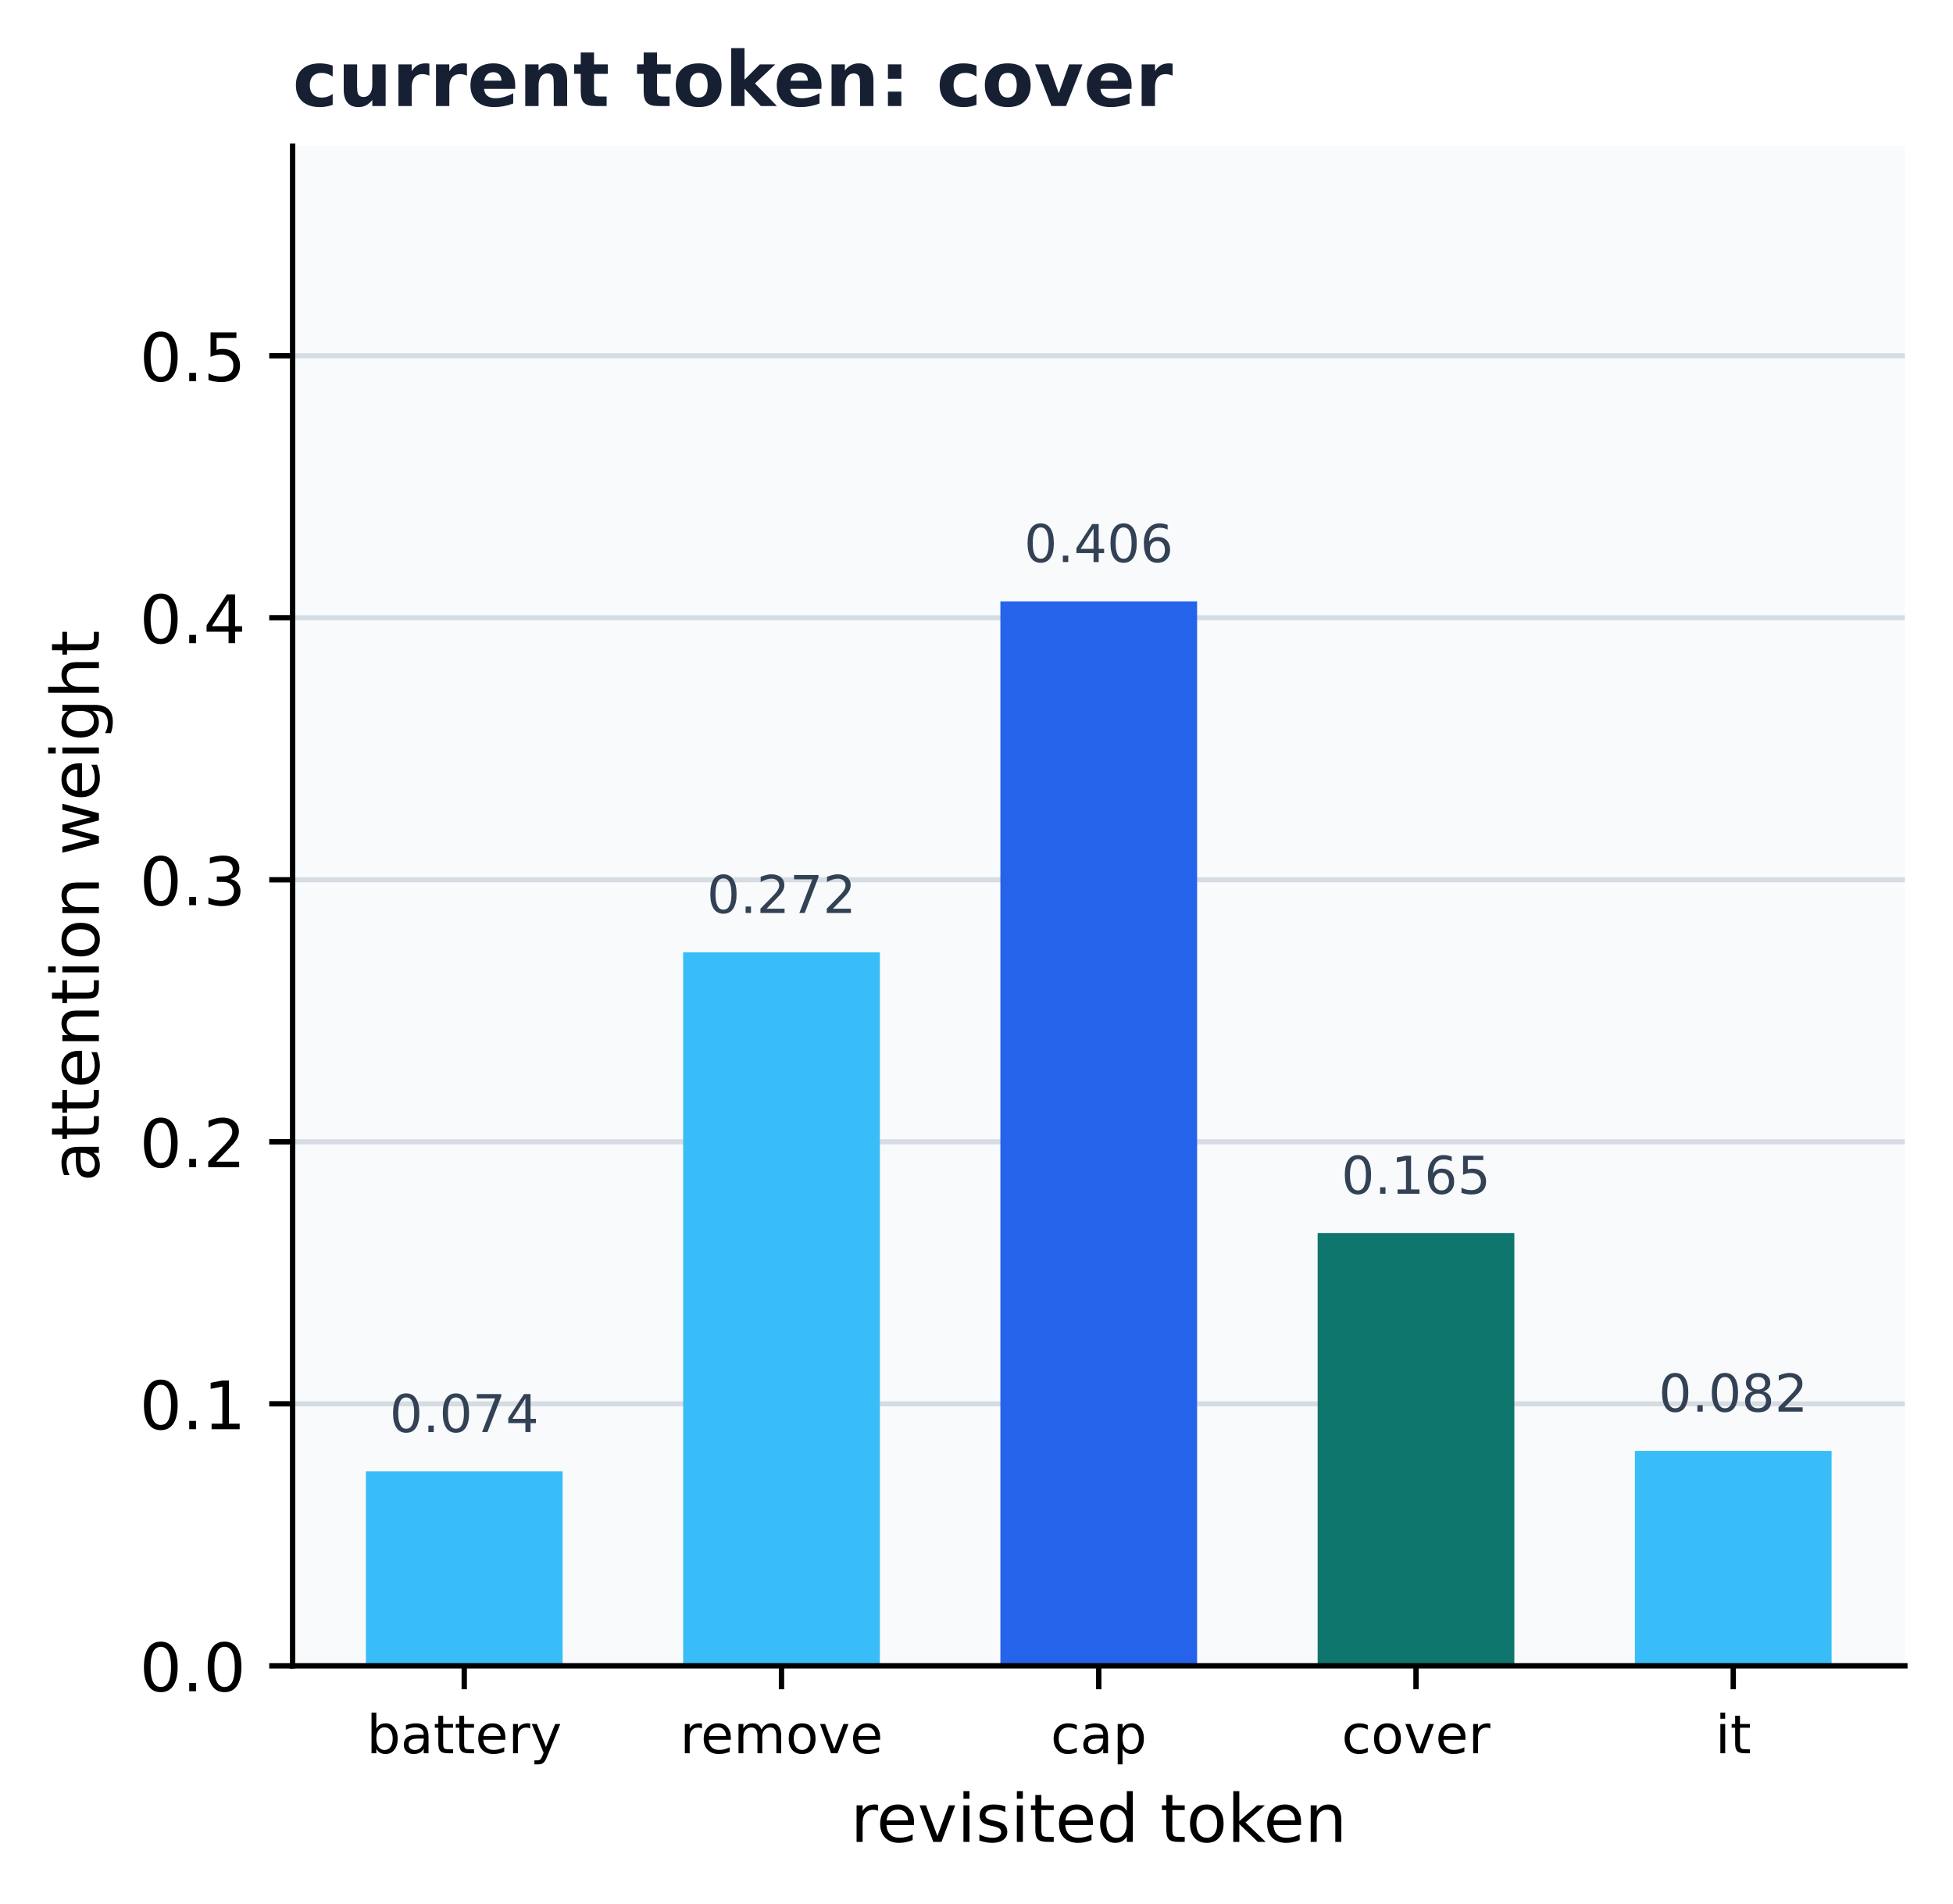
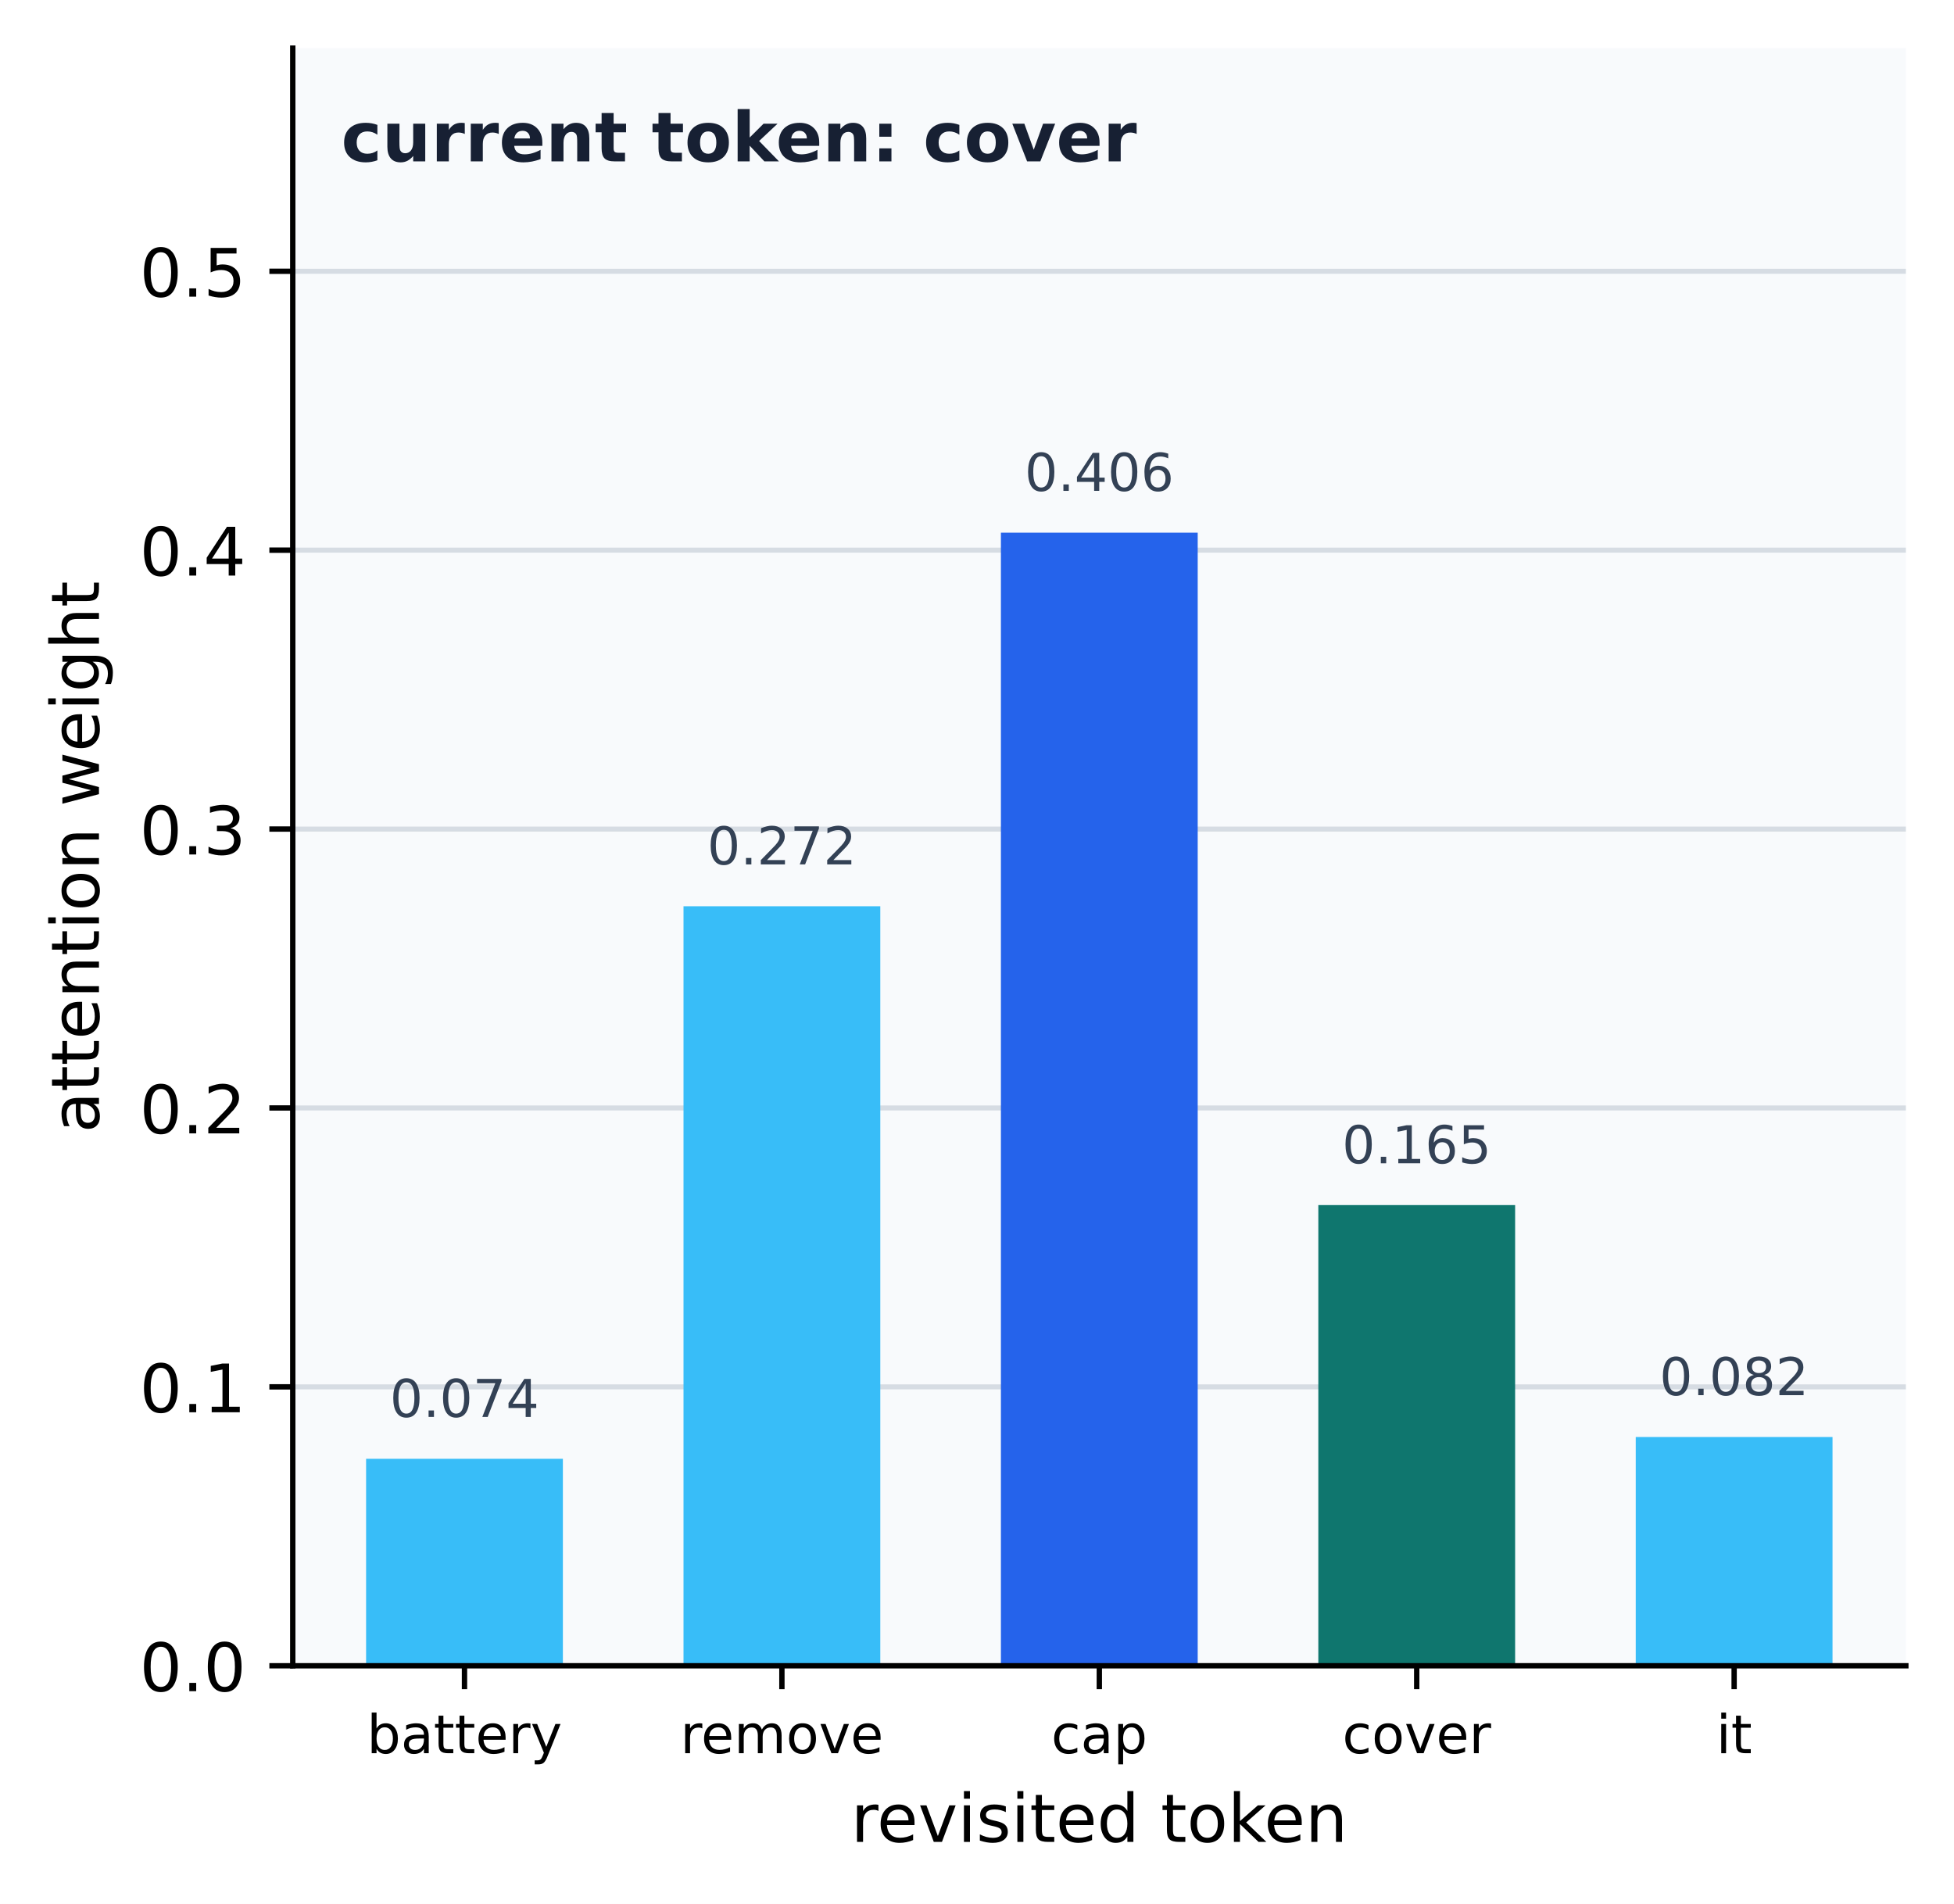
- <svg xmlns="http://www.w3.org/2000/svg" xmlns:xlink="http://www.w3.org/1999/xlink" width="292.206pt" height="284.833pt" viewBox="0 0 292.206 284.833" version="1.1" role="img" aria-labelledby="title desc">
+ <svg xmlns="http://www.w3.org/2000/svg" xmlns:xlink="http://www.w3.org/1999/xlink" width="292.206pt" height="284.721pt" viewBox="0 0 292.206 284.721" version="1.1" role="img" aria-labelledby="title desc">
  <defs>
    <style type="text/css">*{stroke-linejoin: round; stroke-linecap: butt}</style>
  </defs>
  <g id="figure_1">
    <g id="patch_1">
-       <path d="M 0 284.833  L 292.206 284.833  L 292.206 0  L 0 0  z " style="fill: #ffffff" />
+       <path d="M 0 284.721  L 292.206 284.721  L 292.206 0  L 0 0  z " style="fill: #ffffff" />
    </g>
    <g id="axes_1">
      <g id="patch_2">
-         <path d="M 43.781 249.212  L 285.006 249.212  L 285.006 21.862  L 43.781 21.862  z " style="fill: #f8fafc" />
+         <path d="M 43.781 249.1  L 285.006 249.1  L 285.006 7.2  L 43.781 7.2  z " style="fill: #f8fafc" />
      </g>
      <g id="matplotlib.axis_1">
        <g id="xtick_1">
          <g id="line2d_1">
            <defs>
-               <path id="m96b653034f" d="M 0 0  L 0 3.5  " style="stroke: #000000; stroke-width: 0.8" />
+               <path id="m1ac4670a01" d="M 0 0  L 0 3.5  " style="stroke: #000000; stroke-width: 0.8" />
            </defs>
            <g>
-               <use xlink:href="#m96b653034f" x="69.461" y="249.212" style="stroke: #000000; stroke-width: 0.8" />
+               <use xlink:href="#m1ac4670a01" x="69.461" y="249.1" style="stroke: #000000; stroke-width: 0.8" />
            </g>
          </g>
          <g id="text_1">
-             <g transform="translate(54.86065 262.291) scale(0.08 -0.08)">
+             <g transform="translate(54.86065 262.1787) scale(0.08 -0.08)">
              <defs>
                <path id="DejaVuSans-62" d="M 3116 1747  Q 3116 2381 2855 2742  Q 2594 3103 2138 3103  Q 1681 3103 1420 2742  Q 1159 2381 1159 1747  Q 1159 1113 1420 752  Q 1681 391 2138 391  Q 2594 391 2855 752  Q 3116 1113 3116 1747  z M 1159 2969  Q 1341 3281 1617 3432  Q 1894 3584 2278 3584  Q 2916 3584 3314 3078  Q 3713 2572 3713 1747  Q 3713 922 3314 415  Q 2916 -91 2278 -91  Q 1894 -91 1617 61  Q 1341 213 1159 525  L 1159 0  L 581 0  L 581 4863  L 1159 4863  L 1159 2969  z " transform="scale(0.015625)" />
                <path id="DejaVuSans-61" d="M 2194 1759  Q 1497 1759 1228 1600  Q 959 1441 959 1056  Q 959 750 1161 570  Q 1363 391 1709 391  Q 2188 391 2477 730  Q 2766 1069 2766 1631  L 2766 1759  L 2194 1759  z M 3341 1997  L 3341 0  L 2766 0  L 2766 531  Q 2569 213 2275 61  Q 1981 -91 1556 -91  Q 1019 -91 701 211  Q 384 513 384 1019  Q 384 1609 779 1909  Q 1175 2209 1959 2209  L 2766 2209  L 2766 2266  Q 2766 2663 2505 2880  Q 2244 3097 1772 3097  Q 1472 3097 1187 3025  Q 903 2953 641 2809  L 641 3341  Q 956 3463 1253 3523  Q 1550 3584 1831 3584  Q 2591 3584 2966 3190  Q 3341 2797 3341 1997  z " transform="scale(0.015625)" />
                <path id="DejaVuSans-74" d="M 1172 4494  L 1172 3500  L 2356 3500  L 2356 3053  L 1172 3053  L 1172 1153  Q 1172 725 1289 603  Q 1406 481 1766 481  L 2356 481  L 2356 0  L 1766 0  Q 1100 0 847 248  Q 594 497 594 1153  L 594 3053  L 172 3053  L 172 3500  L 594 3500  L 594 4494  L 1172 4494  z " transform="scale(0.015625)" />
                <path id="DejaVuSans-65" d="M 3597 1894  L 3597 1613  L 953 1613  Q 991 1019 1311 708  Q 1631 397 2203 397  Q 2534 397 2845 478  Q 3156 559 3463 722  L 3463 178  Q 3153 47 2828 -22  Q 2503 -91 2169 -91  Q 1331 -91 842 396  Q 353 884 353 1716  Q 353 2575 817 3079  Q 1281 3584 2069 3584  Q 2775 3584 3186 3129  Q 3597 2675 3597 1894  z M 3022 2063  Q 3016 2534 2758 2815  Q 2500 3097 2075 3097  Q 1594 3097 1305 2825  Q 1016 2553 972 2059  L 3022 2063  z " transform="scale(0.015625)" />
                <path id="DejaVuSans-72" d="M 2631 2963  Q 2534 3019 2420 3045  Q 2306 3072 2169 3072  Q 1681 3072 1420 2755  Q 1159 2438 1159 1844  L 1159 0  L 581 0  L 581 3500  L 1159 3500  L 1159 2956  Q 1341 3275 1631 3429  Q 1922 3584 2338 3584  Q 2397 3584 2469 3576  Q 2541 3569 2628 3553  L 2631 2963  z " transform="scale(0.015625)" />
                <path id="DejaVuSans-79" d="M 2059 -325  Q 1816 -950 1584 -1140  Q 1353 -1331 966 -1331  L 506 -1331  L 506 -850  L 844 -850  Q 1081 -850 1212 -737  Q 1344 -625 1503 -206  L 1606 56  L 191 3500  L 800 3500  L 1894 763  L 2988 3500  L 3597 3500  L 2059 -325  z " transform="scale(0.015625)" />
              </defs>
              <use xlink:href="#DejaVuSans-62" />
              <use xlink:href="#DejaVuSans-61" x="63.477" />
              <use xlink:href="#DejaVuSans-74" x="124.756" />
              <use xlink:href="#DejaVuSans-74" x="163.965" />
              <use xlink:href="#DejaVuSans-65" x="203.174" />
              <use xlink:href="#DejaVuSans-72" x="264.697" />
              <use xlink:href="#DejaVuSans-79" x="305.811" />
            </g>
          </g>
        </g>
        <g id="xtick_2">
          <g id="line2d_2">
            <g>
-               <use xlink:href="#m96b653034f" x="116.927" y="249.212" style="stroke: #000000; stroke-width: 0.8" />
+               <use xlink:href="#m1ac4670a01" x="116.927" y="249.1" style="stroke: #000000; stroke-width: 0.8" />
            </g>
          </g>
          <g id="text_2">
-             <g transform="translate(101.7391 262.291) scale(0.08 -0.08)">
+             <g transform="translate(101.7391 262.1787) scale(0.08 -0.08)">
              <defs>
                <path id="DejaVuSans-6d" d="M 3328 2828  Q 3544 3216 3844 3400  Q 4144 3584 4550 3584  Q 5097 3584 5394 3201  Q 5691 2819 5691 2113  L 5691 0  L 5113 0  L 5113 2094  Q 5113 2597 4934 2840  Q 4756 3084 4391 3084  Q 3944 3084 3684 2787  Q 3425 2491 3425 1978  L 3425 0  L 2847 0  L 2847 2094  Q 2847 2600 2669 2842  Q 2491 3084 2119 3084  Q 1678 3084 1418 2786  Q 1159 2488 1159 1978  L 1159 0  L 581 0  L 581 3500  L 1159 3500  L 1159 2956  Q 1356 3278 1631 3431  Q 1906 3584 2284 3584  Q 2666 3584 2933 3390  Q 3200 3197 3328 2828  z " transform="scale(0.015625)" />
                <path id="DejaVuSans-6f" d="M 1959 3097  Q 1497 3097 1228 2736  Q 959 2375 959 1747  Q 959 1119 1226 758  Q 1494 397 1959 397  Q 2419 397 2687 759  Q 2956 1122 2956 1747  Q 2956 2369 2687 2733  Q 2419 3097 1959 3097  z M 1959 3584  Q 2709 3584 3137 3096  Q 3566 2609 3566 1747  Q 3566 888 3137 398  Q 2709 -91 1959 -91  Q 1206 -91 779 398  Q 353 888 353 1747  Q 353 2609 779 3096  Q 1206 3584 1959 3584  z " transform="scale(0.015625)" />
                <path id="DejaVuSans-76" d="M 191 3500  L 800 3500  L 1894 563  L 2988 3500  L 3597 3500  L 2284 0  L 1503 0  L 191 3500  z " transform="scale(0.015625)" />
              </defs>
              <use xlink:href="#DejaVuSans-72" />
              <use xlink:href="#DejaVuSans-65" x="38.863" />
              <use xlink:href="#DejaVuSans-6d" x="100.387" />
              <use xlink:href="#DejaVuSans-6f" x="197.799" />
              <use xlink:href="#DejaVuSans-76" x="258.98" />
              <use xlink:href="#DejaVuSans-65" x="318.16" />
            </g>
          </g>
        </g>
        <g id="xtick_3">
          <g id="line2d_3">
            <g>
-               <use xlink:href="#m96b653034f" x="164.394" y="249.212" style="stroke: #000000; stroke-width: 0.8" />
+               <use xlink:href="#m1ac4670a01" x="164.394" y="249.1" style="stroke: #000000; stroke-width: 0.8" />
            </g>
          </g>
          <g id="text_3">
-             <g transform="translate(157.2038 262.291) scale(0.08 -0.08)">
+             <g transform="translate(157.2038 262.1787) scale(0.08 -0.08)">
              <defs>
                <path id="DejaVuSans-63" d="M 3122 3366  L 3122 2828  Q 2878 2963 2633 3030  Q 2388 3097 2138 3097  Q 1578 3097 1268 2742  Q 959 2388 959 1747  Q 959 1106 1268 751  Q 1578 397 2138 397  Q 2388 397 2633 464  Q 2878 531 3122 666  L 3122 134  Q 2881 22 2623 -34  Q 2366 -91 2075 -91  Q 1284 -91 818 406  Q 353 903 353 1747  Q 353 2603 823 3093  Q 1294 3584 2113 3584  Q 2378 3584 2631 3529  Q 2884 3475 3122 3366  z " transform="scale(0.015625)" />
                <path id="DejaVuSans-70" d="M 1159 525  L 1159 -1331  L 581 -1331  L 581 3500  L 1159 3500  L 1159 2969  Q 1341 3281 1617 3432  Q 1894 3584 2278 3584  Q 2916 3584 3314 3078  Q 3713 2572 3713 1747  Q 3713 922 3314 415  Q 2916 -91 2278 -91  Q 1894 -91 1617 61  Q 1341 213 1159 525  z M 3116 1747  Q 3116 2381 2855 2742  Q 2594 3103 2138 3103  Q 1681 3103 1420 2742  Q 1159 2381 1159 1747  Q 1159 1113 1420 752  Q 1681 391 2138 391  Q 2594 391 2855 752  Q 3116 1113 3116 1747  z " transform="scale(0.015625)" />
              </defs>
              <use xlink:href="#DejaVuSans-63" />
              <use xlink:href="#DejaVuSans-61" x="54.98" />
              <use xlink:href="#DejaVuSans-70" x="116.26" />
            </g>
          </g>
        </g>
        <g id="xtick_4">
          <g id="line2d_4">
            <g>
-               <use xlink:href="#m96b653034f" x="211.86" y="249.212" style="stroke: #000000; stroke-width: 0.8" />
+               <use xlink:href="#m1ac4670a01" x="211.86" y="249.1" style="stroke: #000000; stroke-width: 0.8" />
            </g>
          </g>
          <g id="text_4">
-             <g transform="translate(200.7403 262.291) scale(0.08 -0.08)">
+             <g transform="translate(200.7403 262.1787) scale(0.08 -0.08)">
              <use xlink:href="#DejaVuSans-63" />
              <use xlink:href="#DejaVuSans-6f" x="54.98" />
              <use xlink:href="#DejaVuSans-76" x="116.162" />
              <use xlink:href="#DejaVuSans-65" x="175.342" />
              <use xlink:href="#DejaVuSans-72" x="236.865" />
            </g>
          </g>
        </g>
        <g id="xtick_5">
          <g id="line2d_5">
            <g>
-               <use xlink:href="#m96b653034f" x="259.327" y="249.212" style="stroke: #000000; stroke-width: 0.8" />
+               <use xlink:href="#m1ac4670a01" x="259.327" y="249.1" style="stroke: #000000; stroke-width: 0.8" />
            </g>
          </g>
          <g id="text_5">
-             <g transform="translate(256.6475 262.291) scale(0.08 -0.08)">
+             <g transform="translate(256.6475 262.1787) scale(0.08 -0.08)">
              <defs>
                <path id="DejaVuSans-69" d="M 603 3500  L 1178 3500  L 1178 0  L 603 0  L 603 3500  z M 603 4863  L 1178 4863  L 1178 4134  L 603 4134  L 603 4863  z " transform="scale(0.015625)" />
              </defs>
              <use xlink:href="#DejaVuSans-69" />
              <use xlink:href="#DejaVuSans-74" x="27.783" />
            </g>
          </g>
        </g>
        <g id="text_6">
-           <g transform="translate(127.2531 275.5532) scale(0.1 -0.1)">
+           <g transform="translate(127.2531 275.4409) scale(0.1 -0.1)">
            <defs>
              <path id="DejaVuSans-73" d="M 2834 3397  L 2834 2853  Q 2591 2978 2328 3040  Q 2066 3103 1784 3103  Q 1356 3103 1142 2972  Q 928 2841 928 2578  Q 928 2378 1081 2264  Q 1234 2150 1697 2047  L 1894 2003  Q 2506 1872 2764 1633  Q 3022 1394 3022 966  Q 3022 478 2636 193  Q 2250 -91 1575 -91  Q 1294 -91 989 -36  Q 684 19 347 128  L 347 722  Q 666 556 975 473  Q 1284 391 1588 391  Q 1994 391 2212 530  Q 2431 669 2431 922  Q 2431 1156 2273 1281  Q 2116 1406 1581 1522  L 1381 1569  Q 847 1681 609 1914  Q 372 2147 372 2553  Q 372 3047 722 3315  Q 1072 3584 1716 3584  Q 2034 3584 2315 3537  Q 2597 3491 2834 3397  z " transform="scale(0.015625)" />
              <path id="DejaVuSans-64" d="M 2906 2969  L 2906 4863  L 3481 4863  L 3481 0  L 2906 0  L 2906 525  Q 2725 213 2448 61  Q 2172 -91 1784 -91  Q 1150 -91 751 415  Q 353 922 353 1747  Q 353 2572 751 3078  Q 1150 3584 1784 3584  Q 2172 3584 2448 3432  Q 2725 3281 2906 2969  z M 947 1747  Q 947 1113 1208 752  Q 1469 391 1925 391  Q 2381 391 2643 752  Q 2906 1113 2906 1747  Q 2906 2381 2643 2742  Q 2381 3103 1925 3103  Q 1469 3103 1208 2742  Q 947 2381 947 1747  z " transform="scale(0.015625)" />
              <path id="DejaVuSans-20" transform="scale(0.015625)" />
              <path id="DejaVuSans-6b" d="M 581 4863  L 1159 4863  L 1159 1991  L 2875 3500  L 3609 3500  L 1753 1863  L 3688 0  L 2938 0  L 1159 1709  L 1159 0  L 581 0  L 581 4863  z " transform="scale(0.015625)" />
              <path id="DejaVuSans-6e" d="M 3513 2113  L 3513 0  L 2938 0  L 2938 2094  Q 2938 2591 2744 2837  Q 2550 3084 2163 3084  Q 1697 3084 1428 2787  Q 1159 2491 1159 1978  L 1159 0  L 581 0  L 581 3500  L 1159 3500  L 1159 2956  Q 1366 3272 1645 3428  Q 1925 3584 2291 3584  Q 2894 3584 3203 3211  Q 3513 2838 3513 2113  z " transform="scale(0.015625)" />
            </defs>
            <use xlink:href="#DejaVuSans-72" />
            <use xlink:href="#DejaVuSans-65" x="38.863" />
            <use xlink:href="#DejaVuSans-76" x="100.387" />
            <use xlink:href="#DejaVuSans-69" x="159.566" />
            <use xlink:href="#DejaVuSans-73" x="187.35" />
            <use xlink:href="#DejaVuSans-69" x="239.449" />
            <use xlink:href="#DejaVuSans-74" x="267.232" />
            <use xlink:href="#DejaVuSans-65" x="306.441" />
            <use xlink:href="#DejaVuSans-64" x="367.965" />
            <use xlink:href="#DejaVuSans-20" x="431.441" />
            <use xlink:href="#DejaVuSans-74" x="463.229" />
            <use xlink:href="#DejaVuSans-6f" x="502.438" />
            <use xlink:href="#DejaVuSans-6b" x="563.619" />
            <use xlink:href="#DejaVuSans-65" x="617.904" />
            <use xlink:href="#DejaVuSans-6e" x="679.428" />
          </g>
        </g>
      </g>
      <g id="matplotlib.axis_2">
        <g id="ytick_1">
          <g id="line2d_6">
-             <path d="M 43.781 249.212  L 285.006 249.212  " clip-path="url(#p0480b944e7)" style="fill: none; stroke: #d0d7de; stroke-opacity: 0.85; stroke-width: 0.75; stroke-linecap: square" />
+             <path d="M 43.781 249.1  L 285.006 249.1  " clip-path="url(#p6f33fc4a13)" style="fill: none; stroke: #d0d7de; stroke-opacity: 0.85; stroke-width: 0.75; stroke-linecap: square" />
          </g>
          <g id="line2d_7">
            <defs>
-               <path id="me931e3bd41" d="M 0 0  L -3.5 0  " style="stroke: #000000; stroke-width: 0.8" />
+               <path id="mbc2680bb6f" d="M 0 0  L -3.5 0  " style="stroke: #000000; stroke-width: 0.8" />
            </defs>
            <g>
-               <use xlink:href="#me931e3bd41" x="43.781" y="249.212" style="stroke: #000000; stroke-width: 0.8" />
+               <use xlink:href="#mbc2680bb6f" x="43.781" y="249.1" style="stroke: #000000; stroke-width: 0.8" />
            </g>
          </g>
          <g id="text_7">
-             <g transform="translate(20.87813 253.0114) scale(0.1 -0.1)">
+             <g transform="translate(20.87813 252.8992) scale(0.1 -0.1)">
              <defs>
                <path id="DejaVuSans-30" d="M 2034 4250  Q 1547 4250 1301 3770  Q 1056 3291 1056 2328  Q 1056 1369 1301 889  Q 1547 409 2034 409  Q 2525 409 2770 889  Q 3016 1369 3016 2328  Q 3016 3291 2770 3770  Q 2525 4250 2034 4250  z M 2034 4750  Q 2819 4750 3233 4129  Q 3647 3509 3647 2328  Q 3647 1150 3233 529  Q 2819 -91 2034 -91  Q 1250 -91 836 529  Q 422 1150 422 2328  Q 422 3509 836 4129  Q 1250 4750 2034 4750  z " transform="scale(0.015625)" />
                <path id="DejaVuSans-2e" d="M 684 794  L 1344 794  L 1344 0  L 684 0  L 684 794  z " transform="scale(0.015625)" />
              </defs>
              <use xlink:href="#DejaVuSans-30" />
              <use xlink:href="#DejaVuSans-2e" x="63.623" />
              <use xlink:href="#DejaVuSans-30" x="95.41" />
            </g>
          </g>
        </g>
        <g id="ytick_2">
          <g id="line2d_8">
-             <path d="M 43.781 210.014  L 285.006 210.014  " clip-path="url(#p0480b944e7)" style="fill: none; stroke: #d0d7de; stroke-opacity: 0.85; stroke-width: 0.75; stroke-linecap: square" />
+             <path d="M 43.781 207.393  L 285.006 207.393  " clip-path="url(#p6f33fc4a13)" style="fill: none; stroke: #d0d7de; stroke-opacity: 0.85; stroke-width: 0.75; stroke-linecap: square" />
          </g>
          <g id="line2d_9">
            <g>
-               <use xlink:href="#me931e3bd41" x="43.781" y="210.014" style="stroke: #000000; stroke-width: 0.8" />
+               <use xlink:href="#mbc2680bb6f" x="43.781" y="207.393" style="stroke: #000000; stroke-width: 0.8" />
            </g>
          </g>
          <g id="text_8">
-             <g transform="translate(20.87813 213.8132) scale(0.1 -0.1)">
+             <g transform="translate(20.87813 211.1923) scale(0.1 -0.1)">
              <defs>
                <path id="DejaVuSans-31" d="M 794 531  L 1825 531  L 1825 4091  L 703 3866  L 703 4441  L 1819 4666  L 2450 4666  L 2450 531  L 3481 531  L 3481 0  L 794 0  L 794 531  z " transform="scale(0.015625)" />
              </defs>
              <use xlink:href="#DejaVuSans-30" />
              <use xlink:href="#DejaVuSans-2e" x="63.623" />
              <use xlink:href="#DejaVuSans-31" x="95.41" />
            </g>
          </g>
        </g>
        <g id="ytick_3">
          <g id="line2d_10">
-             <path d="M 43.781 170.816  L 285.006 170.816  " clip-path="url(#p0480b944e7)" style="fill: none; stroke: #d0d7de; stroke-opacity: 0.85; stroke-width: 0.75; stroke-linecap: square" />
+             <path d="M 43.781 165.686  L 285.006 165.686  " clip-path="url(#p6f33fc4a13)" style="fill: none; stroke: #d0d7de; stroke-opacity: 0.85; stroke-width: 0.75; stroke-linecap: square" />
          </g>
          <g id="line2d_11">
            <g>
-               <use xlink:href="#me931e3bd41" x="43.781" y="170.816" style="stroke: #000000; stroke-width: 0.8" />
+               <use xlink:href="#mbc2680bb6f" x="43.781" y="165.686" style="stroke: #000000; stroke-width: 0.8" />
            </g>
          </g>
          <g id="text_9">
-             <g transform="translate(20.87813 174.6149) scale(0.1 -0.1)">
+             <g transform="translate(20.87813 169.4854) scale(0.1 -0.1)">
              <defs>
                <path id="DejaVuSans-32" d="M 1228 531  L 3431 531  L 3431 0  L 469 0  L 469 531  Q 828 903 1448 1529  Q 2069 2156 2228 2338  Q 2531 2678 2651 2914  Q 2772 3150 2772 3378  Q 2772 3750 2511 3984  Q 2250 4219 1831 4219  Q 1534 4219 1204 4116  Q 875 4013 500 3803  L 500 4441  Q 881 4594 1212 4672  Q 1544 4750 1819 4750  Q 2544 4750 2975 4387  Q 3406 4025 3406 3419  Q 3406 3131 3298 2873  Q 3191 2616 2906 2266  Q 2828 2175 2409 1742  Q 1991 1309 1228 531  z " transform="scale(0.015625)" />
              </defs>
              <use xlink:href="#DejaVuSans-30" />
              <use xlink:href="#DejaVuSans-2e" x="63.623" />
              <use xlink:href="#DejaVuSans-32" x="95.41" />
            </g>
          </g>
        </g>
        <g id="ytick_4">
          <g id="line2d_12">
-             <path d="M 43.781 131.617  L 285.006 131.617  " clip-path="url(#p0480b944e7)" style="fill: none; stroke: #d0d7de; stroke-opacity: 0.85; stroke-width: 0.75; stroke-linecap: square" />
+             <path d="M 43.781 123.979  L 285.006 123.979  " clip-path="url(#p6f33fc4a13)" style="fill: none; stroke: #d0d7de; stroke-opacity: 0.85; stroke-width: 0.75; stroke-linecap: square" />
          </g>
          <g id="line2d_13">
            <g>
-               <use xlink:href="#me931e3bd41" x="43.781" y="131.617" style="stroke: #000000; stroke-width: 0.8" />
+               <use xlink:href="#mbc2680bb6f" x="43.781" y="123.979" style="stroke: #000000; stroke-width: 0.8" />
            </g>
          </g>
          <g id="text_10">
-             <g transform="translate(20.87813 135.4166) scale(0.1 -0.1)">
+             <g transform="translate(20.87813 127.7785) scale(0.1 -0.1)">
              <defs>
                <path id="DejaVuSans-33" d="M 2597 2516  Q 3050 2419 3304 2112  Q 3559 1806 3559 1356  Q 3559 666 3084 287  Q 2609 -91 1734 -91  Q 1441 -91 1130 -33  Q 819 25 488 141  L 488 750  Q 750 597 1062 519  Q 1375 441 1716 441  Q 2309 441 2620 675  Q 2931 909 2931 1356  Q 2931 1769 2642 2001  Q 2353 2234 1838 2234  L 1294 2234  L 1294 2753  L 1863 2753  Q 2328 2753 2575 2939  Q 2822 3125 2822 3475  Q 2822 3834 2567 4026  Q 2313 4219 1838 4219  Q 1578 4219 1281 4162  Q 984 4106 628 3988  L 628 4550  Q 988 4650 1302 4700  Q 1616 4750 1894 4750  Q 2613 4750 3031 4423  Q 3450 4097 3450 3541  Q 3450 3153 3228 2886  Q 3006 2619 2597 2516  z " transform="scale(0.015625)" />
              </defs>
              <use xlink:href="#DejaVuSans-30" />
              <use xlink:href="#DejaVuSans-2e" x="63.623" />
              <use xlink:href="#DejaVuSans-33" x="95.41" />
            </g>
          </g>
        </g>
        <g id="ytick_5">
          <g id="line2d_14">
-             <path d="M 43.781 92.419  L 285.006 92.419  " clip-path="url(#p0480b944e7)" style="fill: none; stroke: #d0d7de; stroke-opacity: 0.85; stroke-width: 0.75; stroke-linecap: square" />
+             <path d="M 43.781 82.272  L 285.006 82.272  " clip-path="url(#p6f33fc4a13)" style="fill: none; stroke: #d0d7de; stroke-opacity: 0.85; stroke-width: 0.75; stroke-linecap: square" />
          </g>
          <g id="line2d_15">
            <g>
-               <use xlink:href="#me931e3bd41" x="43.781" y="92.419" style="stroke: #000000; stroke-width: 0.8" />
+               <use xlink:href="#mbc2680bb6f" x="43.781" y="82.272" style="stroke: #000000; stroke-width: 0.8" />
            </g>
          </g>
          <g id="text_11">
-             <g transform="translate(20.87813 96.21833) scale(0.1 -0.1)">
+             <g transform="translate(20.87813 86.07163) scale(0.1 -0.1)">
              <defs>
                <path id="DejaVuSans-34" d="M 2419 4116  L 825 1625  L 2419 1625  L 2419 4116  z M 2253 4666  L 3047 4666  L 3047 1625  L 3713 1625  L 3713 1100  L 3047 1100  L 3047 0  L 2419 0  L 2419 1100  L 313 1100  L 313 1709  L 2253 4666  z " transform="scale(0.015625)" />
              </defs>
              <use xlink:href="#DejaVuSans-30" />
              <use xlink:href="#DejaVuSans-2e" x="63.623" />
              <use xlink:href="#DejaVuSans-34" x="95.41" />
            </g>
          </g>
        </g>
        <g id="ytick_6">
          <g id="line2d_16">
-             <path d="M 43.781 53.221  L 285.006 53.221  " clip-path="url(#p0480b944e7)" style="fill: none; stroke: #d0d7de; stroke-opacity: 0.85; stroke-width: 0.75; stroke-linecap: square" />
+             <path d="M 43.781 40.566  L 285.006 40.566  " clip-path="url(#p6f33fc4a13)" style="fill: none; stroke: #d0d7de; stroke-opacity: 0.85; stroke-width: 0.75; stroke-linecap: square" />
          </g>
          <g id="line2d_17">
            <g>
-               <use xlink:href="#me931e3bd41" x="43.781" y="53.221" style="stroke: #000000; stroke-width: 0.8" />
+               <use xlink:href="#mbc2680bb6f" x="43.781" y="40.566" style="stroke: #000000; stroke-width: 0.8" />
            </g>
          </g>
          <g id="text_12">
-             <g transform="translate(20.87813 57.02006) scale(0.1 -0.1)">
+             <g transform="translate(20.87813 44.36474) scale(0.1 -0.1)">
              <defs>
                <path id="DejaVuSans-35" d="M 691 4666  L 3169 4666  L 3169 4134  L 1269 4134  L 1269 2991  Q 1406 3038 1543 3061  Q 1681 3084 1819 3084  Q 2600 3084 3056 2656  Q 3513 2228 3513 1497  Q 3513 744 3044 326  Q 2575 -91 1722 -91  Q 1428 -91 1123 -41  Q 819 9 494 109  L 494 744  Q 775 591 1075 516  Q 1375 441 1709 441  Q 2250 441 2565 725  Q 2881 1009 2881 1497  Q 2881 1984 2565 2268  Q 2250 2553 1709 2553  Q 1456 2553 1204 2497  Q 953 2441 691 2322  L 691 4666  z " transform="scale(0.015625)" />
              </defs>
              <use xlink:href="#DejaVuSans-30" />
              <use xlink:href="#DejaVuSans-2e" x="63.623" />
              <use xlink:href="#DejaVuSans-35" x="95.41" />
            </g>
          </g>
        </g>
        <g id="text_13">
-           <g transform="translate(14.79844 176.7911) rotate(-90) scale(0.1 -0.1)">
+           <g transform="translate(14.79844 169.4039) rotate(-90) scale(0.1 -0.1)">
            <defs>
              <path id="DejaVuSans-77" d="M 269 3500  L 844 3500  L 1563 769  L 2278 3500  L 2956 3500  L 3675 769  L 4391 3500  L 4966 3500  L 4050 0  L 3372 0  L 2619 2869  L 1863 0  L 1184 0  L 269 3500  z " transform="scale(0.015625)" />
              <path id="DejaVuSans-67" d="M 2906 1791  Q 2906 2416 2648 2759  Q 2391 3103 1925 3103  Q 1463 3103 1205 2759  Q 947 2416 947 1791  Q 947 1169 1205 825  Q 1463 481 1925 481  Q 2391 481 2648 825  Q 2906 1169 2906 1791  z M 3481 434  Q 3481 -459 3084 -895  Q 2688 -1331 1869 -1331  Q 1566 -1331 1297 -1286  Q 1028 -1241 775 -1147  L 775 -588  Q 1028 -725 1275 -790  Q 1522 -856 1778 -856  Q 2344 -856 2625 -561  Q 2906 -266 2906 331  L 2906 616  Q 2728 306 2450 153  Q 2172 0 1784 0  Q 1141 0 747 490  Q 353 981 353 1791  Q 353 2603 747 3093  Q 1141 3584 1784 3584  Q 2172 3584 2450 3431  Q 2728 3278 2906 2969  L 2906 3500  L 3481 3500  L 3481 434  z " transform="scale(0.015625)" />
              <path id="DejaVuSans-68" d="M 3513 2113  L 3513 0  L 2938 0  L 2938 2094  Q 2938 2591 2744 2837  Q 2550 3084 2163 3084  Q 1697 3084 1428 2787  Q 1159 2491 1159 1978  L 1159 0  L 581 0  L 581 4863  L 1159 4863  L 1159 2956  Q 1366 3272 1645 3428  Q 1925 3584 2291 3584  Q 2894 3584 3203 3211  Q 3513 2838 3513 2113  z " transform="scale(0.015625)" />
            </defs>
            <use xlink:href="#DejaVuSans-61" />
            <use xlink:href="#DejaVuSans-74" x="61.279" />
            <use xlink:href="#DejaVuSans-74" x="100.488" />
            <use xlink:href="#DejaVuSans-65" x="139.697" />
            <use xlink:href="#DejaVuSans-6e" x="201.221" />
            <use xlink:href="#DejaVuSans-74" x="264.6" />
            <use xlink:href="#DejaVuSans-69" x="303.809" />
            <use xlink:href="#DejaVuSans-6f" x="331.592" />
            <use xlink:href="#DejaVuSans-6e" x="392.773" />
            <use xlink:href="#DejaVuSans-20" x="456.152" />
            <use xlink:href="#DejaVuSans-77" x="487.939" />
            <use xlink:href="#DejaVuSans-65" x="569.727" />
            <use xlink:href="#DejaVuSans-69" x="631.25" />
            <use xlink:href="#DejaVuSans-67" x="659.033" />
            <use xlink:href="#DejaVuSans-68" x="722.51" />
            <use xlink:href="#DejaVuSans-74" x="785.889" />
          </g>
        </g>
      </g>
      <g id="patch_3">
-         <path d="M 54.746 249.212  L 84.175 249.212  L 84.175 220.12  L 54.746 220.12  z " clip-path="url(#p0480b944e7)" style="fill: #38bdf8" />
+         <path d="M 54.746 249.1  L 84.175 249.1  L 84.175 218.146  L 54.746 218.146  z " clip-path="url(#p6f33fc4a13)" style="fill: #38bdf8" />
      </g>
      <g id="patch_4">
-         <path d="M 102.213 249.212  L 131.642 249.212  L 131.642 142.465  L 102.213 142.465  z " clip-path="url(#p0480b944e7)" style="fill: #38bdf8" />
+         <path d="M 102.213 249.1  L 131.642 249.1  L 131.642 135.522  L 102.213 135.522  z " clip-path="url(#p6f33fc4a13)" style="fill: #38bdf8" />
      </g>
      <g id="patch_5">
-         <path d="M 149.679 249.212  L 179.108 249.212  L 179.108 89.965  L 149.679 89.965  z " clip-path="url(#p0480b944e7)" style="fill: #2563eb" />
+         <path d="M 149.679 249.1  L 179.108 249.1  L 179.108 79.661  L 149.679 79.661  z " clip-path="url(#p6f33fc4a13)" style="fill: #2563eb" />
      </g>
      <g id="patch_6">
-         <path d="M 197.146 249.212  L 226.575 249.212  L 226.575 184.467  L 197.146 184.467  z " clip-path="url(#p0480b944e7)" style="fill: #0f766e" />
+         <path d="M 197.146 249.1  L 226.575 249.1  L 226.575 180.211  L 197.146 180.211  z " clip-path="url(#p6f33fc4a13)" style="fill: #0f766e" />
      </g>
      <g id="patch_7">
-         <path d="M 244.612 249.212  L 274.041 249.212  L 274.041 217.061  L 244.612 217.061  z " clip-path="url(#p0480b944e7)" style="fill: #38bdf8" />
+         <path d="M 244.612 249.1  L 274.041 249.1  L 274.041 214.891  L 244.612 214.891  z " clip-path="url(#p6f33fc4a13)" style="fill: #38bdf8" />
      </g>
      <g id="patch_8">
-         <path d="M 43.781 249.212  L 43.781 21.862  " style="fill: none; stroke: #000000; stroke-width: 0.8; stroke-linejoin: miter; stroke-linecap: square" />
+         <path d="M 43.781 249.1  L 43.781 7.2  " style="fill: none; stroke: #000000; stroke-width: 0.8; stroke-linejoin: miter; stroke-linecap: square" />
      </g>
      <g id="patch_9">
-         <path d="M 43.781 249.212  L 285.006 249.212  " style="fill: none; stroke: #000000; stroke-width: 0.8; stroke-linejoin: miter; stroke-linecap: square" />
+         <path d="M 43.781 249.1  L 285.006 249.1  " style="fill: none; stroke: #000000; stroke-width: 0.8; stroke-linejoin: miter; stroke-linecap: square" />
      </g>
      <g id="text_14">
-         <g style="fill: #334155" transform="translate(58.29568 214.2406) scale(0.078 -0.078)">
-           <defs>
-             <path id="DejaVuSans-37" d="M 525 4666  L 3525 4666  L 3525 4397  L 1831 0  L 1172 0  L 2766 4134  L 525 4134  L 525 4666  z " transform="scale(0.015625)" />
-           </defs>
-           <use xlink:href="#DejaVuSans-30" />
-           <use xlink:href="#DejaVuSans-2e" x="63.623" />
-           <use xlink:href="#DejaVuSans-30" x="95.41" />
-           <use xlink:href="#DejaVuSans-37" x="159.033" />
-           <use xlink:href="#DejaVuSans-34" x="222.656" />
-         </g>
-       </g>
-       <g id="text_15">
-         <g style="fill: #334155" transform="translate(105.7622 136.5857) scale(0.078 -0.078)">
-           <use xlink:href="#DejaVuSans-30" />
-           <use xlink:href="#DejaVuSans-2e" x="63.623" />
-           <use xlink:href="#DejaVuSans-32" x="95.41" />
-           <use xlink:href="#DejaVuSans-37" x="159.033" />
-           <use xlink:href="#DejaVuSans-32" x="222.656" />
-         </g>
-       </g>
-       <g id="text_16">
-         <g style="fill: #334155" transform="translate(153.2288 84.08504) scale(0.078 -0.078)">
-           <defs>
-             <path id="DejaVuSans-36" d="M 2113 2584  Q 1688 2584 1439 2293  Q 1191 2003 1191 1497  Q 1191 994 1439 701  Q 1688 409 2113 409  Q 2538 409 2786 701  Q 3034 994 3034 1497  Q 3034 2003 2786 2293  Q 2538 2584 2113 2584  z M 3366 4563  L 3366 3988  Q 3128 4100 2886 4159  Q 2644 4219 2406 4219  Q 1781 4219 1451 3797  Q 1122 3375 1075 2522  Q 1259 2794 1537 2939  Q 1816 3084 2150 3084  Q 2853 3084 3261 2657  Q 3669 2231 3669 1497  Q 3669 778 3244 343  Q 2819 -91 2113 -91  Q 1303 -91 875 529  Q 447 1150 447 2328  Q 447 3434 972 4092  Q 1497 4750 2381 4750  Q 2619 4750 2861 4703  Q 3103 4656 3366 4563  z " transform="scale(0.015625)" />
-           </defs>
-           <use xlink:href="#DejaVuSans-30" />
-           <use xlink:href="#DejaVuSans-2e" x="63.623" />
-           <use xlink:href="#DejaVuSans-34" x="95.41" />
-           <use xlink:href="#DejaVuSans-30" x="159.033" />
-           <use xlink:href="#DejaVuSans-36" x="222.656" />
-         </g>
-       </g>
-       <g id="text_17">
-         <g style="fill: #334155" transform="translate(200.6953 178.5873) scale(0.078 -0.078)">
-           <use xlink:href="#DejaVuSans-30" />
-           <use xlink:href="#DejaVuSans-2e" x="63.623" />
-           <use xlink:href="#DejaVuSans-31" x="95.41" />
-           <use xlink:href="#DejaVuSans-36" x="159.033" />
-           <use xlink:href="#DejaVuSans-35" x="222.656" />
-         </g>
-       </g>
-       <g id="text_18">
-         <g style="fill: #334155" transform="translate(248.1619 211.181) scale(0.078 -0.078)">
-           <defs>
-             <path id="DejaVuSans-38" d="M 2034 2216  Q 1584 2216 1326 1975  Q 1069 1734 1069 1313  Q 1069 891 1326 650  Q 1584 409 2034 409  Q 2484 409 2743 651  Q 3003 894 3003 1313  Q 3003 1734 2745 1975  Q 2488 2216 2034 2216  z M 1403 2484  Q 997 2584 770 2862  Q 544 3141 544 3541  Q 544 4100 942 4425  Q 1341 4750 2034 4750  Q 2731 4750 3128 4425  Q 3525 4100 3525 3541  Q 3525 3141 3298 2862  Q 3072 2584 2669 2484  Q 3125 2378 3379 2068  Q 3634 1759 3634 1313  Q 3634 634 3220 271  Q 2806 -91 2034 -91  Q 1263 -91 848 271  Q 434 634 434 1313  Q 434 1759 690 2068  Q 947 2378 1403 2484  z M 1172 3481  Q 1172 3119 1398 2916  Q 1625 2713 2034 2713  Q 2441 2713 2670 2916  Q 2900 3119 2900 3481  Q 2900 3844 2670 4047  Q 2441 4250 2034 4250  Q 1625 4250 1398 4047  Q 1172 3844 1172 3481  z " transform="scale(0.015625)" />
-           </defs>
-           <use xlink:href="#DejaVuSans-30" />
-           <use xlink:href="#DejaVuSans-2e" x="63.623" />
-           <use xlink:href="#DejaVuSans-30" x="95.41" />
-           <use xlink:href="#DejaVuSans-38" x="159.033" />
-           <use xlink:href="#DejaVuSans-32" x="222.656" />
-         </g>
-       </g>
-       <g id="text_19">
-         <g style="fill: #172033" transform="translate(43.78125 15.86222) scale(0.114 -0.114)">
+         <g style="fill: #172033" transform="translate(51.018 24.133) scale(0.103 -0.103)">
          <defs>
            <path id="DejaVuSans-Bold-63" d="M 3366 3391  L 3366 2478  Q 3138 2634 2908 2709  Q 2678 2784 2431 2784  Q 1963 2784 1702 2511  Q 1441 2238 1441 1747  Q 1441 1256 1702 982  Q 1963 709 2431 709  Q 2694 709 2930 787  Q 3166 866 3366 1019  L 3366 103  Q 3103 6 2833 -42  Q 2563 -91 2291 -91  Q 1344 -91 809 395  Q 275 881 275 1747  Q 275 2613 809 3098  Q 1344 3584 2291 3584  Q 2566 3584 2833 3536  Q 3100 3488 3366 3391  z " transform="scale(0.015625)" />
            <path id="DejaVuSans-Bold-75" d="M 500 1363  L 500 3500  L 1625 3500  L 1625 3150  Q 1625 2866 1622 2436  Q 1619 2006 1619 1863  Q 1619 1441 1641 1255  Q 1663 1069 1716 984  Q 1784 875 1895 815  Q 2006 756 2150 756  Q 2500 756 2700 1025  Q 2900 1294 2900 1772  L 2900 3500  L 4019 3500  L 4019 0  L 2900 0  L 2900 506  Q 2647 200 2364 54  Q 2081 -91 1741 -91  Q 1134 -91 817 281  Q 500 653 500 1363  z " transform="scale(0.015625)" />
            <path id="DejaVuSans-Bold-72" d="M 3138 2547  Q 2991 2616 2845 2648  Q 2700 2681 2553 2681  Q 2122 2681 1889 2404  Q 1656 2128 1656 1613  L 1656 0  L 538 0  L 538 3500  L 1656 3500  L 1656 2925  Q 1872 3269 2151 3426  Q 2431 3584 2822 3584  Q 2878 3584 2943 3579  Q 3009 3575 3134 3559  L 3138 2547  z " transform="scale(0.015625)" />
            <path id="DejaVuSans-Bold-65" d="M 4031 1759  L 4031 1441  L 1416 1441  Q 1456 1047 1700 850  Q 1944 653 2381 653  Q 2734 653 3104 758  Q 3475 863 3866 1075  L 3866 213  Q 3469 63 3072 -14  Q 2675 -91 2278 -91  Q 1328 -91 801 392  Q 275 875 275 1747  Q 275 2603 792 3093  Q 1309 3584 2216 3584  Q 3041 3584 3536 3087  Q 4031 2591 4031 1759  z M 2881 2131  Q 2881 2450 2695 2645  Q 2509 2841 2209 2841  Q 1884 2841 1681 2658  Q 1478 2475 1428 2131  L 2881 2131  z " transform="scale(0.015625)" />
            <path id="DejaVuSans-Bold-6e" d="M 4056 2131  L 4056 0  L 2931 0  L 2931 347  L 2931 1631  Q 2931 2084 2911 2256  Q 2891 2428 2841 2509  Q 2775 2619 2662 2680  Q 2550 2741 2406 2741  Q 2056 2741 1856 2470  Q 1656 2200 1656 1722  L 1656 0  L 538 0  L 538 3500  L 1656 3500  L 1656 2988  Q 1909 3294 2193 3439  Q 2478 3584 2822 3584  Q 3428 3584 3742 3212  Q 4056 2841 4056 2131  z " transform="scale(0.015625)" />
            <path id="DejaVuSans-Bold-74" d="M 1759 4494  L 1759 3500  L 2913 3500  L 2913 2700  L 1759 2700  L 1759 1216  Q 1759 972 1856 886  Q 1953 800 2241 800  L 2816 800  L 2816 0  L 1856 0  Q 1194 0 917 276  Q 641 553 641 1216  L 641 2700  L 84 2700  L 84 3500  L 641 3500  L 641 4494  L 1759 4494  z " transform="scale(0.015625)" />
            <path id="DejaVuSans-Bold-20" transform="scale(0.015625)" />
            <path id="DejaVuSans-Bold-6f" d="M 2203 2784  Q 1831 2784 1636 2517  Q 1441 2250 1441 1747  Q 1441 1244 1636 976  Q 1831 709 2203 709  Q 2569 709 2762 976  Q 2956 1244 2956 1747  Q 2956 2250 2762 2517  Q 2569 2784 2203 2784  z M 2203 3584  Q 3106 3584 3614 3096  Q 4122 2609 4122 1747  Q 4122 884 3614 396  Q 3106 -91 2203 -91  Q 1297 -91 786 396  Q 275 884 275 1747  Q 275 2609 786 3096  Q 1297 3584 2203 3584  z " transform="scale(0.015625)" />
            <path id="DejaVuSans-Bold-6b" d="M 538 4863  L 1656 4863  L 1656 2216  L 2944 3500  L 4244 3500  L 2534 1894  L 4378 0  L 3022 0  L 1656 1459  L 1656 0  L 538 0  L 538 4863  z " transform="scale(0.015625)" />
            <path id="DejaVuSans-Bold-3a" d="M 716 3500  L 1844 3500  L 1844 2291  L 716 2291  L 716 3500  z M 716 1209  L 1844 1209  L 1844 0  L 716 0  L 716 1209  z " transform="scale(0.015625)" />
            <path id="DejaVuSans-Bold-76" d="M 97 3500  L 1216 3500  L 2088 1081  L 2956 3500  L 4078 3500  L 2700 0  L 1472 0  L 97 3500  z " transform="scale(0.015625)" />
          </defs>
          <use xlink:href="#DejaVuSans-Bold-63" />
          <use xlink:href="#DejaVuSans-Bold-75" x="59.277" />
          <use xlink:href="#DejaVuSans-Bold-72" x="130.469" />
          <use xlink:href="#DejaVuSans-Bold-72" x="179.785" />
          <use xlink:href="#DejaVuSans-Bold-65" x="229.102" />
          <use xlink:href="#DejaVuSans-Bold-6e" x="296.924" />
          <use xlink:href="#DejaVuSans-Bold-74" x="368.115" />
          <use xlink:href="#DejaVuSans-Bold-20" x="415.918" />
          <use xlink:href="#DejaVuSans-Bold-74" x="450.732" />
          <use xlink:href="#DejaVuSans-Bold-6f" x="498.535" />
          <use xlink:href="#DejaVuSans-Bold-6b" x="567.236" />
          <use xlink:href="#DejaVuSans-Bold-65" x="631.115" />
          <use xlink:href="#DejaVuSans-Bold-6e" x="698.938" />
          <use xlink:href="#DejaVuSans-Bold-3a" x="770.129" />
          <use xlink:href="#DejaVuSans-Bold-20" x="810.119" />
          <use xlink:href="#DejaVuSans-Bold-63" x="844.934" />
          <use xlink:href="#DejaVuSans-Bold-6f" x="904.211" />
          <use xlink:href="#DejaVuSans-Bold-76" x="972.912" />
          <use xlink:href="#DejaVuSans-Bold-65" x="1038.098" />
          <use xlink:href="#DejaVuSans-Bold-72" x="1105.92" />
        </g>
      </g>
+       <g id="text_15">
+         <g style="fill: #334155" transform="translate(58.29568 211.8903) scale(0.078 -0.078)">
+           <defs>
+             <path id="DejaVuSans-37" d="M 525 4666  L 3525 4666  L 3525 4397  L 1831 0  L 1172 0  L 2766 4134  L 525 4134  L 525 4666  z " transform="scale(0.015625)" />
+           </defs>
+           <use xlink:href="#DejaVuSans-30" />
+           <use xlink:href="#DejaVuSans-2e" x="63.623" />
+           <use xlink:href="#DejaVuSans-30" x="95.41" />
+           <use xlink:href="#DejaVuSans-37" x="159.033" />
+           <use xlink:href="#DejaVuSans-34" x="222.656" />
+         </g>
+       </g>
+       <g id="text_16">
+         <g style="fill: #334155" transform="translate(105.7622 129.2656) scale(0.078 -0.078)">
+           <use xlink:href="#DejaVuSans-30" />
+           <use xlink:href="#DejaVuSans-2e" x="63.623" />
+           <use xlink:href="#DejaVuSans-32" x="95.41" />
+           <use xlink:href="#DejaVuSans-37" x="159.033" />
+           <use xlink:href="#DejaVuSans-32" x="222.656" />
+         </g>
+       </g>
+       <g id="text_17">
+         <g style="fill: #334155" transform="translate(153.2288 73.40497) scale(0.078 -0.078)">
+           <defs>
+             <path id="DejaVuSans-36" d="M 2113 2584  Q 1688 2584 1439 2293  Q 1191 2003 1191 1497  Q 1191 994 1439 701  Q 1688 409 2113 409  Q 2538 409 2786 701  Q 3034 994 3034 1497  Q 3034 2003 2786 2293  Q 2538 2584 2113 2584  z M 3366 4563  L 3366 3988  Q 3128 4100 2886 4159  Q 2644 4219 2406 4219  Q 1781 4219 1451 3797  Q 1122 3375 1075 2522  Q 1259 2794 1537 2939  Q 1816 3084 2150 3084  Q 2853 3084 3261 2657  Q 3669 2231 3669 1497  Q 3669 778 3244 343  Q 2819 -91 2113 -91  Q 1303 -91 875 529  Q 447 1150 447 2328  Q 447 3434 972 4092  Q 1497 4750 2381 4750  Q 2619 4750 2861 4703  Q 3103 4656 3366 4563  z " transform="scale(0.015625)" />
+           </defs>
+           <use xlink:href="#DejaVuSans-30" />
+           <use xlink:href="#DejaVuSans-2e" x="63.623" />
+           <use xlink:href="#DejaVuSans-34" x="95.41" />
+           <use xlink:href="#DejaVuSans-30" x="159.033" />
+           <use xlink:href="#DejaVuSans-36" x="222.656" />
+         </g>
+       </g>
+       <g id="text_18">
+         <g style="fill: #334155" transform="translate(200.6953 173.9552) scale(0.078 -0.078)">
+           <use xlink:href="#DejaVuSans-30" />
+           <use xlink:href="#DejaVuSans-2e" x="63.623" />
+           <use xlink:href="#DejaVuSans-31" x="95.41" />
+           <use xlink:href="#DejaVuSans-36" x="159.033" />
+           <use xlink:href="#DejaVuSans-35" x="222.656" />
+         </g>
+       </g>
+       <g id="text_19">
+         <g style="fill: #334155" transform="translate(248.1619 208.6348) scale(0.078 -0.078)">
+           <defs>
+             <path id="DejaVuSans-38" d="M 2034 2216  Q 1584 2216 1326 1975  Q 1069 1734 1069 1313  Q 1069 891 1326 650  Q 1584 409 2034 409  Q 2484 409 2743 651  Q 3003 894 3003 1313  Q 3003 1734 2745 1975  Q 2488 2216 2034 2216  z M 1403 2484  Q 997 2584 770 2862  Q 544 3141 544 3541  Q 544 4100 942 4425  Q 1341 4750 2034 4750  Q 2731 4750 3128 4425  Q 3525 4100 3525 3541  Q 3525 3141 3298 2862  Q 3072 2584 2669 2484  Q 3125 2378 3379 2068  Q 3634 1759 3634 1313  Q 3634 634 3220 271  Q 2806 -91 2034 -91  Q 1263 -91 848 271  Q 434 634 434 1313  Q 434 1759 690 2068  Q 947 2378 1403 2484  z M 1172 3481  Q 1172 3119 1398 2916  Q 1625 2713 2034 2713  Q 2441 2713 2670 2916  Q 2900 3119 2900 3481  Q 2900 3844 2670 4047  Q 2441 4250 2034 4250  Q 1625 4250 1398 4047  Q 1172 3844 1172 3481  z " transform="scale(0.015625)" />
+           </defs>
+           <use xlink:href="#DejaVuSans-30" />
+           <use xlink:href="#DejaVuSans-2e" x="63.623" />
+           <use xlink:href="#DejaVuSans-30" x="95.41" />
+           <use xlink:href="#DejaVuSans-38" x="159.033" />
+           <use xlink:href="#DejaVuSans-32" x="222.656" />
+         </g>
+       </g>
    </g>
  </g>
  <defs>
-     <clipPath id="p0480b944e7">
-       <rect x="43.781" y="21.862" width="241.225" height="227.35" />
+     <clipPath id="p6f33fc4a13">
+       <rect x="43.781" y="7.2" width="241.225" height="241.9" />
    </clipPath>
  </defs>
</svg>
